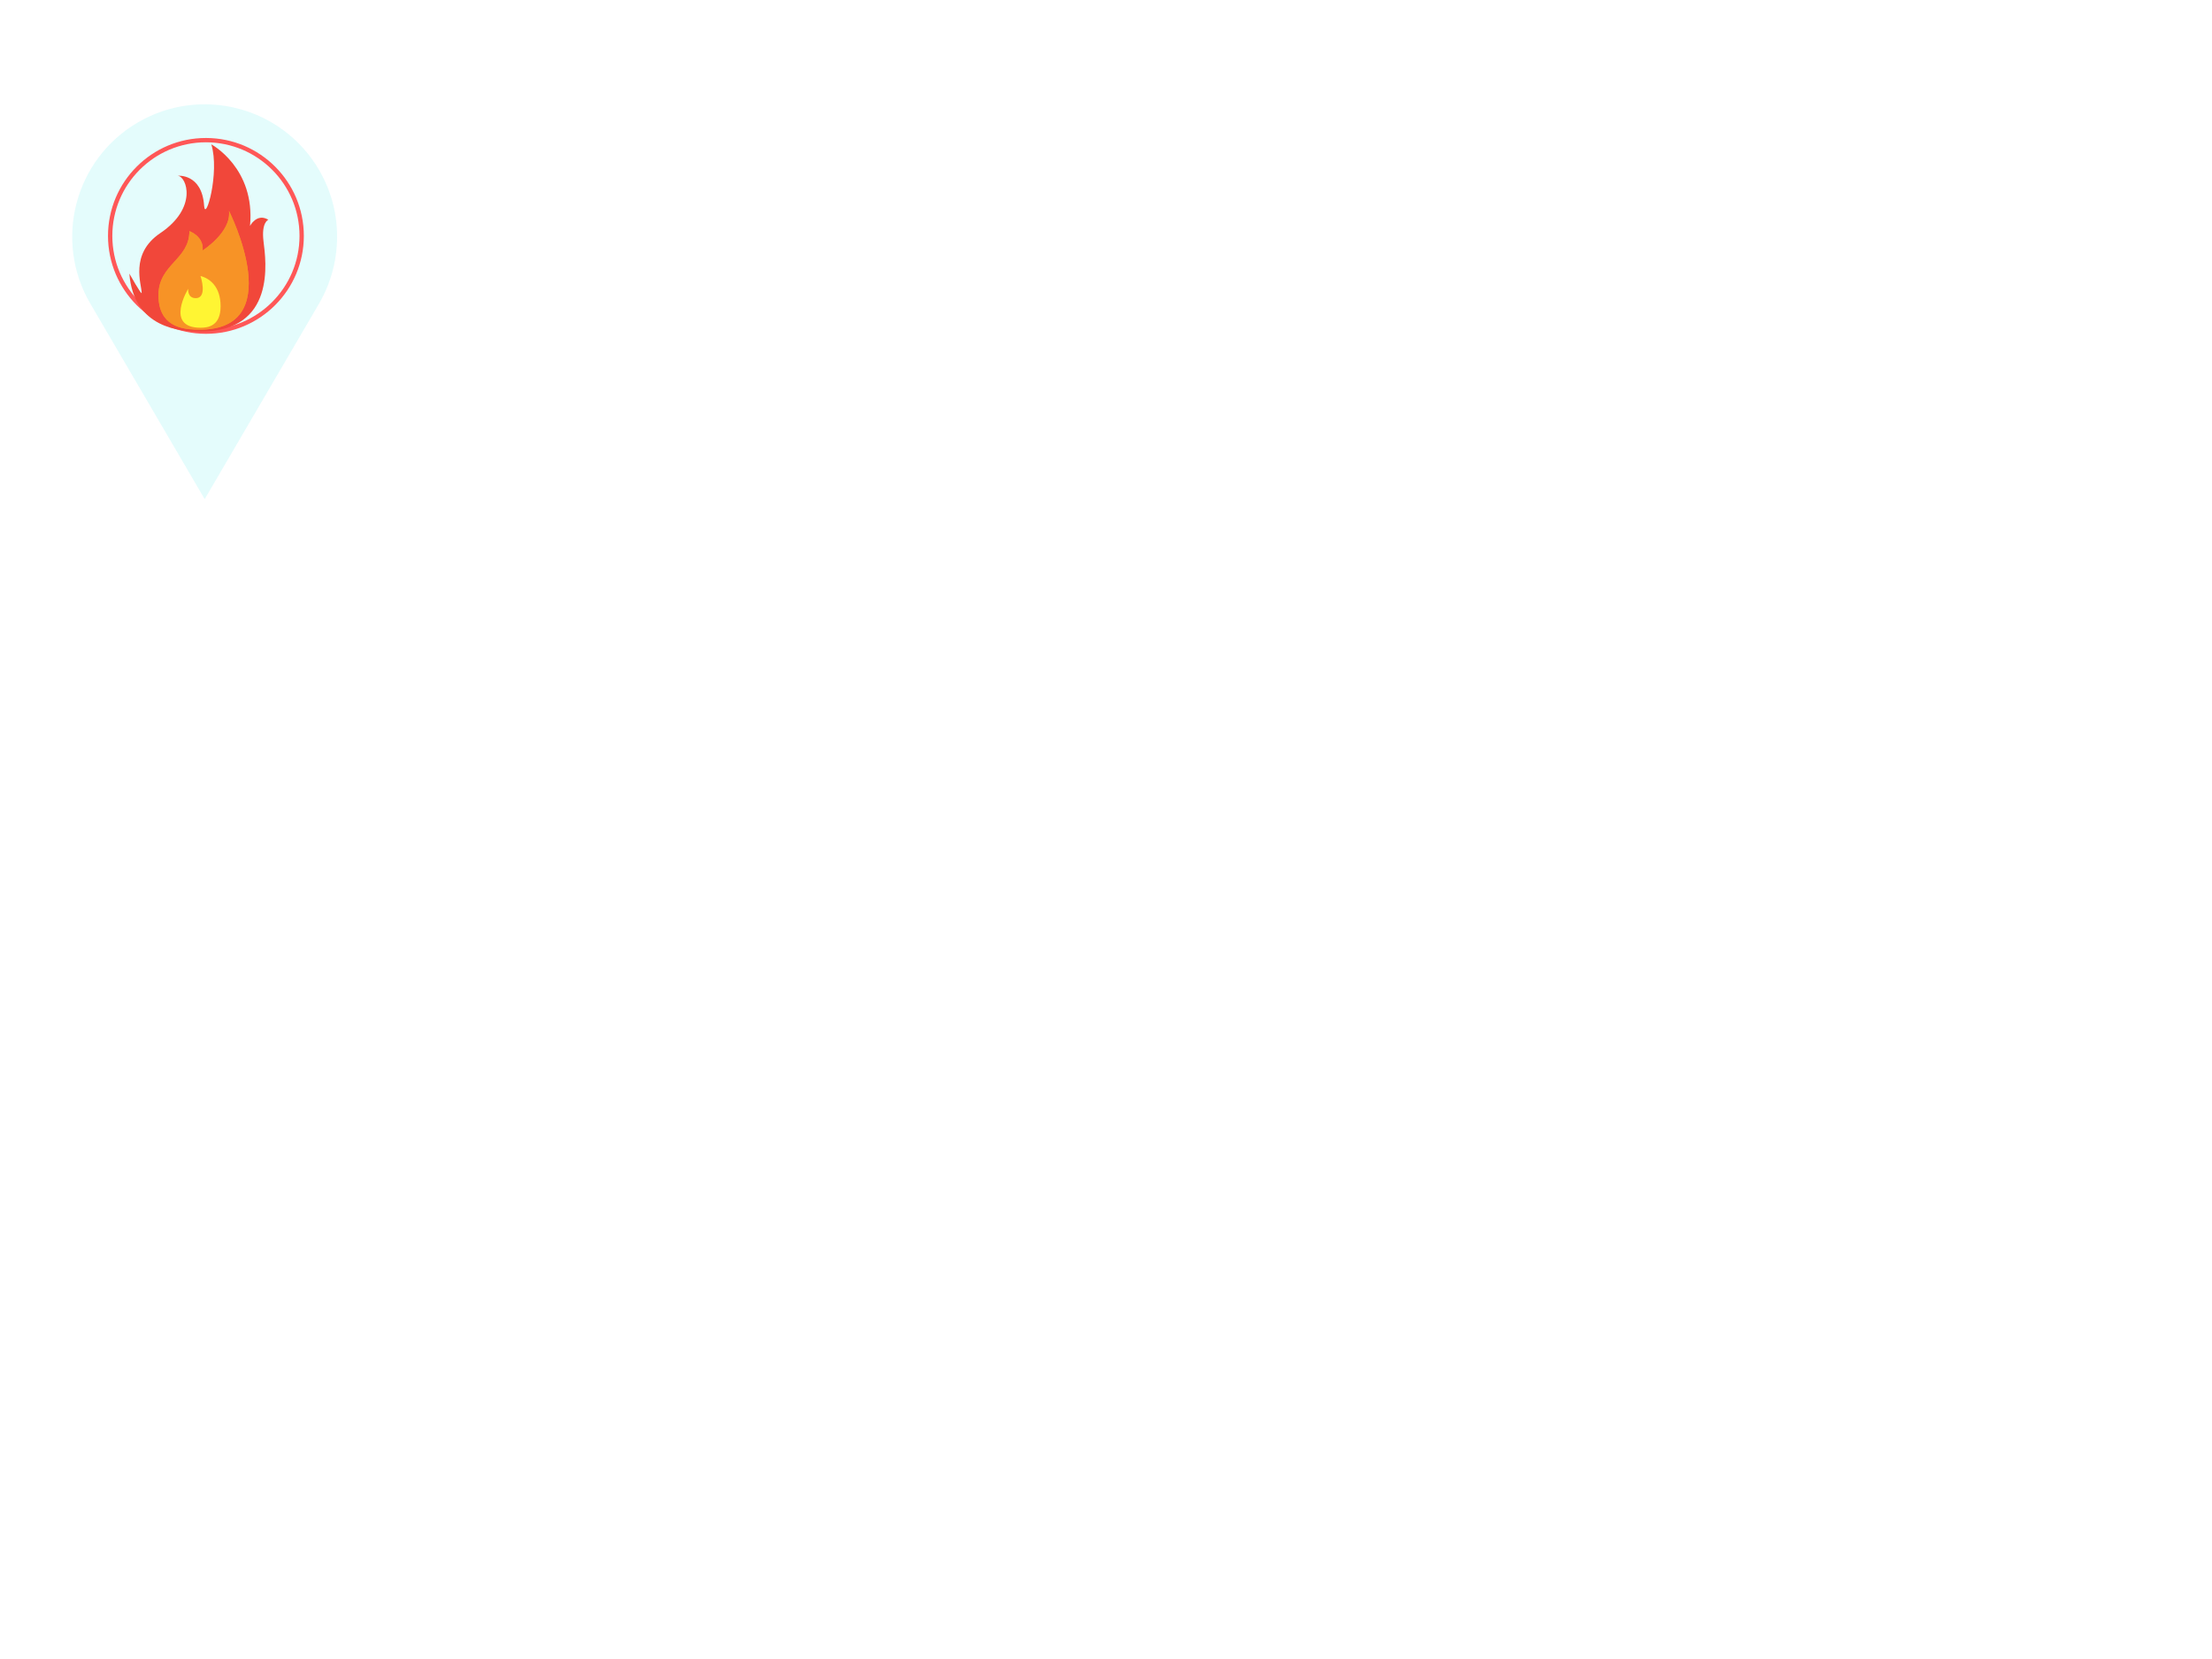
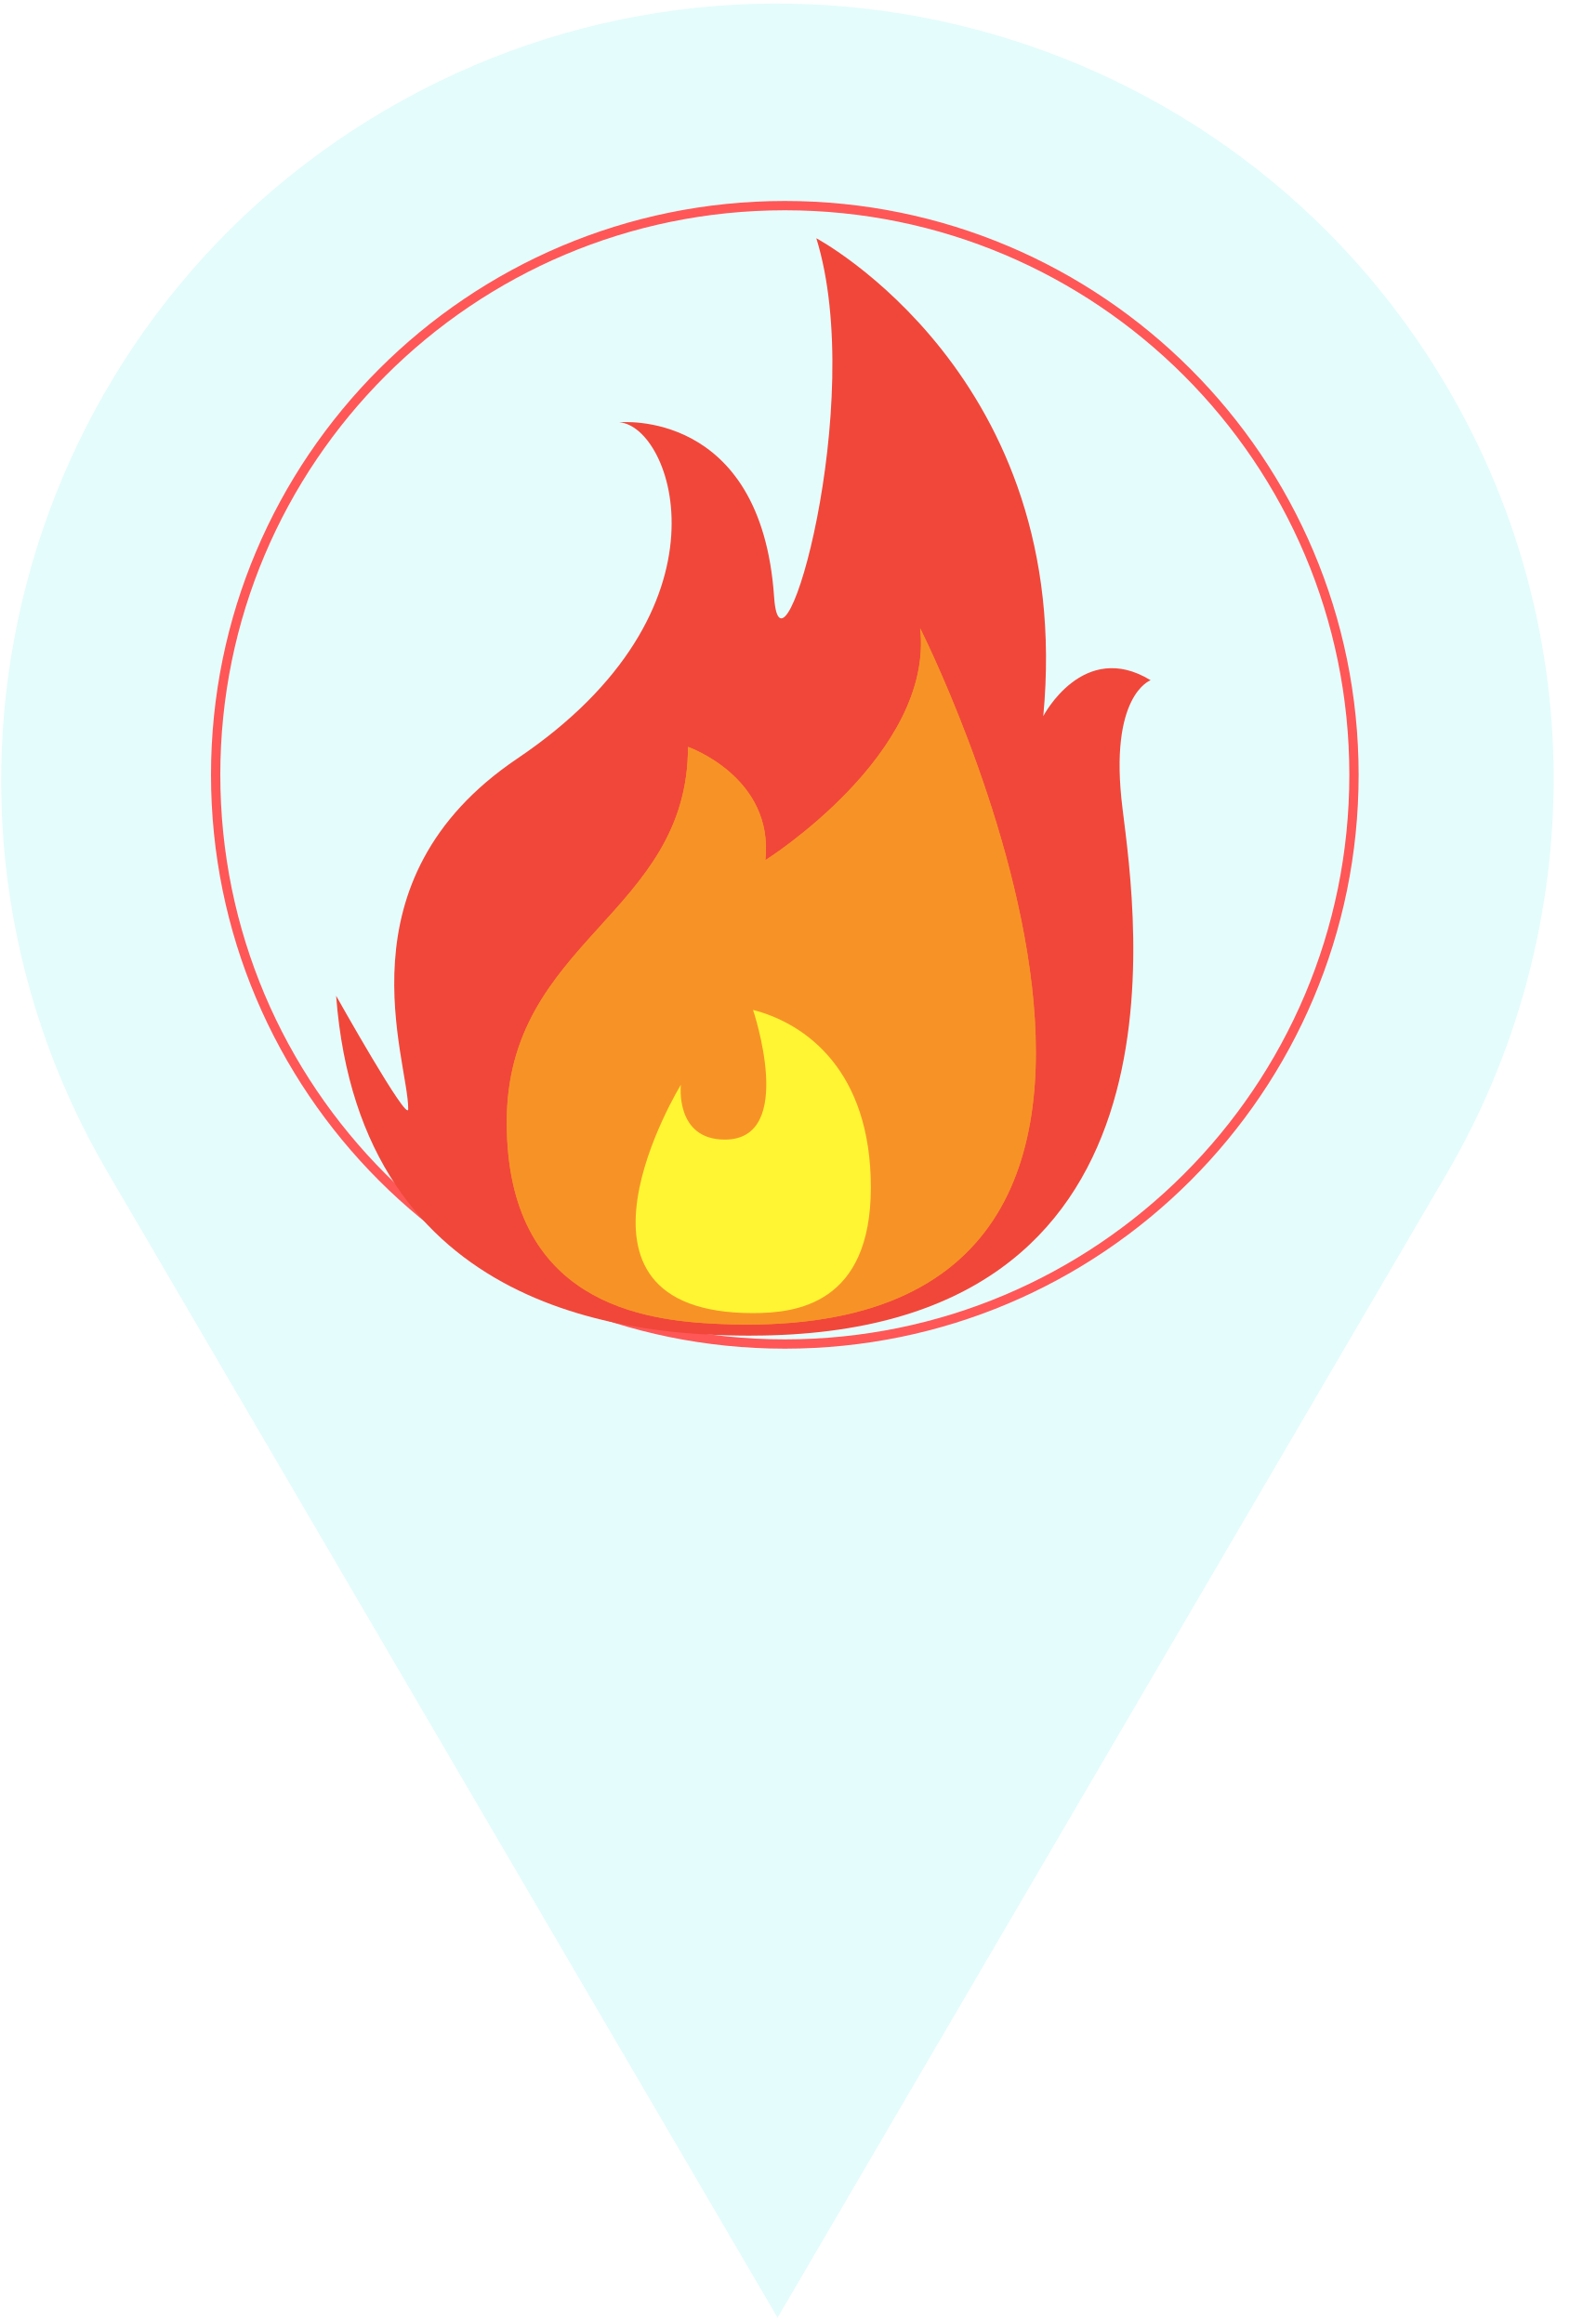
- <svg xmlns="http://www.w3.org/2000/svg" width="1024" zoomAndPan="magnify" viewBox="0 0 768 576" height="768" preserveAspectRatio="xMidYMid meet" version="1.0">
+ <svg xmlns="http://www.w3.org/2000/svg" id="Layer_1" data-name="Layer 1" viewBox="0 0 337.75 500">
  <defs>
-     <clipPath id="058579d54b">
-       <path d="M 25 36 L 118 36 L 118 173.676 L 25 173.676 Z M 25 36 " clip-rule="nonzero" />
+     <style>
+       .cls-1 {
+         fill: #f79326;
+       }
+ 
+       .cls-2 {
+         clip-path: url(#clippath-4);
+       }
+ 
+       .cls-3, .cls-4 {
+         fill: none;
+       }
+ 
+       .cls-5 {
+         clip-path: url(#clippath-1);
+       }
+ 
+       .cls-6 {
+         clip-path: url(#clippath-5);
+       }
+ 
+       .cls-7 {
+         clip-path: url(#clippath-3);
+       }
+ 
+       .cls-4 {
+         stroke: #ff5757;
+         stroke-width: 4px;
+       }
+ 
+       .cls-8 {
+         fill: #e4fcfc;
+       }
+ 
+       .cls-9 {
+         clip-path: url(#clippath-2);
+       }
+ 
+       .cls-10 {
+         fill: #f1473a;
+       }
+ 
+       .cls-11 {
+         fill: #fff533;
+       }
+ 
+       .cls-12 {
+         clip-path: url(#clippath);
+       }
+     </style>
+     <clipPath id="clippath">
+       <rect class="cls-3" width="337.75" height="500" />
    </clipPath>
-     <clipPath id="e838caa983">
-       <path d="M 37.5 47.906 L 105.492 47.906 L 105.492 115.898 L 37.5 115.898 Z M 37.5 47.906 " clip-rule="nonzero" />
+     <clipPath id="clippath-1">
+       <rect class="cls-3" x="45.4" y="43.24" width="246.93" height="246.93" />
    </clipPath>
-     <clipPath id="07ffc6a829">
-       <path d="M 71.496 47.906 C 52.719 47.906 37.5 63.125 37.5 81.902 C 37.5 100.68 52.719 115.898 71.496 115.898 C 90.273 115.898 105.492 100.68 105.492 81.902 C 105.492 63.125 90.273 47.906 71.496 47.906 Z M 71.496 47.906 " clip-rule="nonzero" />
+     <clipPath id="clippath-2">
+       <circle class="cls-3" cx="168.86" cy="166.7" r="123.46" />
    </clipPath>
-     <clipPath id="449bc4aa9e">
-       <path d="M 37.5 47.906 L 105.492 47.906 L 105.492 115.898 L 37.5 115.898 Z M 37.5 47.906 " clip-rule="nonzero" />
+     <clipPath id="clippath-3">
+       <rect class="cls-3" x="45.4" y="43.24" width="246.93" height="246.93" />
    </clipPath>
-     <clipPath id="a4f1234ad7">
-       <path d="M 71.496 47.906 C 52.719 47.906 37.5 63.125 37.5 81.902 C 37.5 100.676 52.719 115.898 71.496 115.898 C 90.27 115.898 105.492 100.676 105.492 81.902 C 105.492 63.125 90.27 47.906 71.496 47.906 Z M 71.496 47.906 " clip-rule="nonzero" />
+     <clipPath id="clippath-4">
+       <circle class="cls-3" cx="168.86" cy="166.7" r="123.46" />
    </clipPath>
-     <clipPath id="94ed8397c9">
-       <path d="M 44.914 50.047 L 94 50.047 L 94 116 L 44.914 116 Z M 44.914 50.047 " clip-rule="nonzero" />
+     <clipPath id="clippath-5">
+       <rect class="cls-3" x="72.32" y="51.01" width="178.27" height="239.52" />
    </clipPath>
  </defs>
-   <g clip-path="url(#058579d54b)">
-     <path fill="#e4fcfc" d="M 71.055 101.934 C 58.797 101.934 48.859 91.996 48.859 79.738 C 48.859 67.477 58.797 57.543 71.055 57.543 C 83.316 57.543 93.254 67.477 93.254 79.738 C 93.254 91.996 83.316 101.934 71.055 101.934 Z M 110.766 58.988 C 97.941 37.066 69.77 29.688 47.848 42.512 C 25.922 55.336 18.543 83.504 31.367 105.43 L 71.066 173.301 L 110.766 105.43 C 118.828 91.566 119.441 73.82 110.766 58.988 " fill-opacity="1" fill-rule="nonzero" />
+   <g class="cls-12">
+     <path class="cls-8" d="M167.26,239.45c-44.52,0-80.61-36.09-80.61-80.61s36.09-80.61,80.61-80.61,80.62,36.08,80.62,80.61-36.09,80.61-80.62,80.61ZM311.48,83.49C264.9,3.87,162.59-22.93,82.98,23.65,3.35,70.22-23.45,172.52,23.12,252.15l144.18,246.49,144.18-246.49c29.28-50.35,31.51-114.8,0-168.66" />
  </g>
-   <g clip-path="url(#e838caa983)">
-     <g clip-path="url(#07ffc6a829)">
-       <path fill="#e4fcfc" d="M 37.5 47.906 L 105.492 47.906 L 105.492 115.898 L 37.5 115.898 Z M 37.5 47.906 " fill-opacity="1" fill-rule="nonzero" />
+   <g class="cls-5">
+     <g class="cls-9">
+       <path class="cls-8" d="M45.4,43.24h246.93v246.93H45.4V43.24Z" />
    </g>
  </g>
-   <g clip-path="url(#449bc4aa9e)">
-     <g clip-path="url(#a4f1234ad7)">
-       <path stroke-linecap="butt" transform="matrix(0.75, 0, 0, 0.75, 37.49918, 47.90464)" fill="none" stroke-linejoin="miter" d="M 45.329 0.002 C 20.293 0.002 0.001 20.294 0.001 45.33 C 0.001 70.362 20.293 90.658 45.329 90.658 C 70.36 90.658 90.657 70.362 90.657 45.33 C 90.657 20.294 70.36 0.002 45.329 0.002 Z M 45.329 0.002 " stroke="#ff5757" stroke-width="4" stroke-opacity="1" stroke-miterlimit="4" />
+   <g class="cls-7">
+     <g class="cls-2">
+       <path class="cls-4" d="M168.86,43.24c-68.19,0-123.46,55.27-123.46,123.46s55.27,123.46,123.46,123.46,123.46-55.28,123.46-123.46-55.28-123.46-123.46-123.46Z" />
    </g>
  </g>
-   <g clip-path="url(#94ed8397c9)">
-     <path fill="#f1473a" d="M 69.508 115.125 C 62.844 115.125 46.371 114.078 44.914 94.992 C 44.914 94.992 49.18 102.598 49.184 101.703 C 49.207 98.801 44.914 88.176 55.645 80.941 C 68.781 72.09 64.816 61.23 61.691 61.02 C 61.691 61.02 70.098 60.164 70.863 71.379 C 71.281 77.484 76.387 59.867 73.363 50.117 C 73.363 50.117 88.711 58.293 86.809 78.426 C 86.809 78.426 89.18 73.867 93.168 76.301 C 93.168 76.301 90.664 77.168 91.5 83.879 C 92.332 90.59 95.98 115.125 69.508 115.125 " fill-opacity="1" fill-rule="nonzero" />
+   <g class="cls-6">
+     <path class="cls-10" d="M161.64,287.36c-24.2,0-84.03-3.8-89.32-73.12,0,0,15.49,27.62,15.51,24.37.09-10.54-15.51-49.13,23.46-75.4,47.71-32.15,33.31-71.58,21.96-72.35,0,0,30.53-3.11,33.31,37.62,1.52,22.17,20.06-41.81,9.08-77.22,0,0,55.74,29.69,48.83,102.81,0,0,8.61-16.56,23.1-7.72,0,0-9.09,3.15-6.06,27.52,3.02,24.37,16.27,113.48-79.87,113.48" />
  </g>
-   <path fill="#f79326" d="M 67.527 114.43 C 63.219 114.23 55.02 113.273 55.02 102.477 C 55.02 91.676 65.758 90.207 65.758 80.246 C 65.758 80.246 70.863 82.027 70.344 86.957 C 70.344 86.957 80.348 80.664 79.512 73.223 C 79.512 73.223 101.156 115.977 67.527 114.43 " fill-opacity="1" fill-rule="nonzero" />
-   <path fill="#f79326" d="M 67.527 114.43 C 63.219 114.23 55.02 113.273 55.02 102.477 C 55.02 91.676 65.758 90.207 65.758 80.246 C 65.758 80.246 70.863 82.027 70.344 86.957 C 70.344 86.957 80.348 80.664 79.512 73.223 C 79.512 73.223 101.156 115.977 67.527 114.43 " fill-opacity="1" fill-rule="nonzero" />
-   <path fill="#fff533" d="M 69.613 95.828 C 69.613 95.828 72.219 103.512 67.945 103.512 C 64.973 103.512 65.34 100.262 65.34 100.262 C 65.34 100.262 57.055 113.789 69.613 113.789 C 72.156 113.789 76.594 113.266 76.594 106.344 C 76.594 99.422 72.738 96.633 69.613 95.828 " fill-opacity="1" fill-rule="nonzero" />
+   <path class="cls-1" d="M154.45,284.83c-15.65-.72-45.42-4.2-45.42-43.41s39-44.56,39-80.73c0,0,18.54,6.47,16.65,24.37,0,0,36.33-22.85,33.3-49.88,0,0,78.61,155.27-43.52,149.65" />
+   <path class="cls-1" d="M154.45,284.83c-15.65-.72-45.42-4.2-45.42-43.41s39-44.56,39-80.73c0,0,18.54,6.47,16.65,24.37,0,0,36.33-22.85,33.3-49.88,0,0,78.61,155.27-43.52,149.65" />
+   <path class="cls-11" d="M162.02,217.28s9.46,27.9-6.06,27.9c-10.8,0-9.46-11.8-9.46-11.8,0,0-30.09,49.13,15.52,49.13,9.24,0,25.35-1.9,25.35-27.04s-14-35.27-25.35-38.19" />
</svg>
